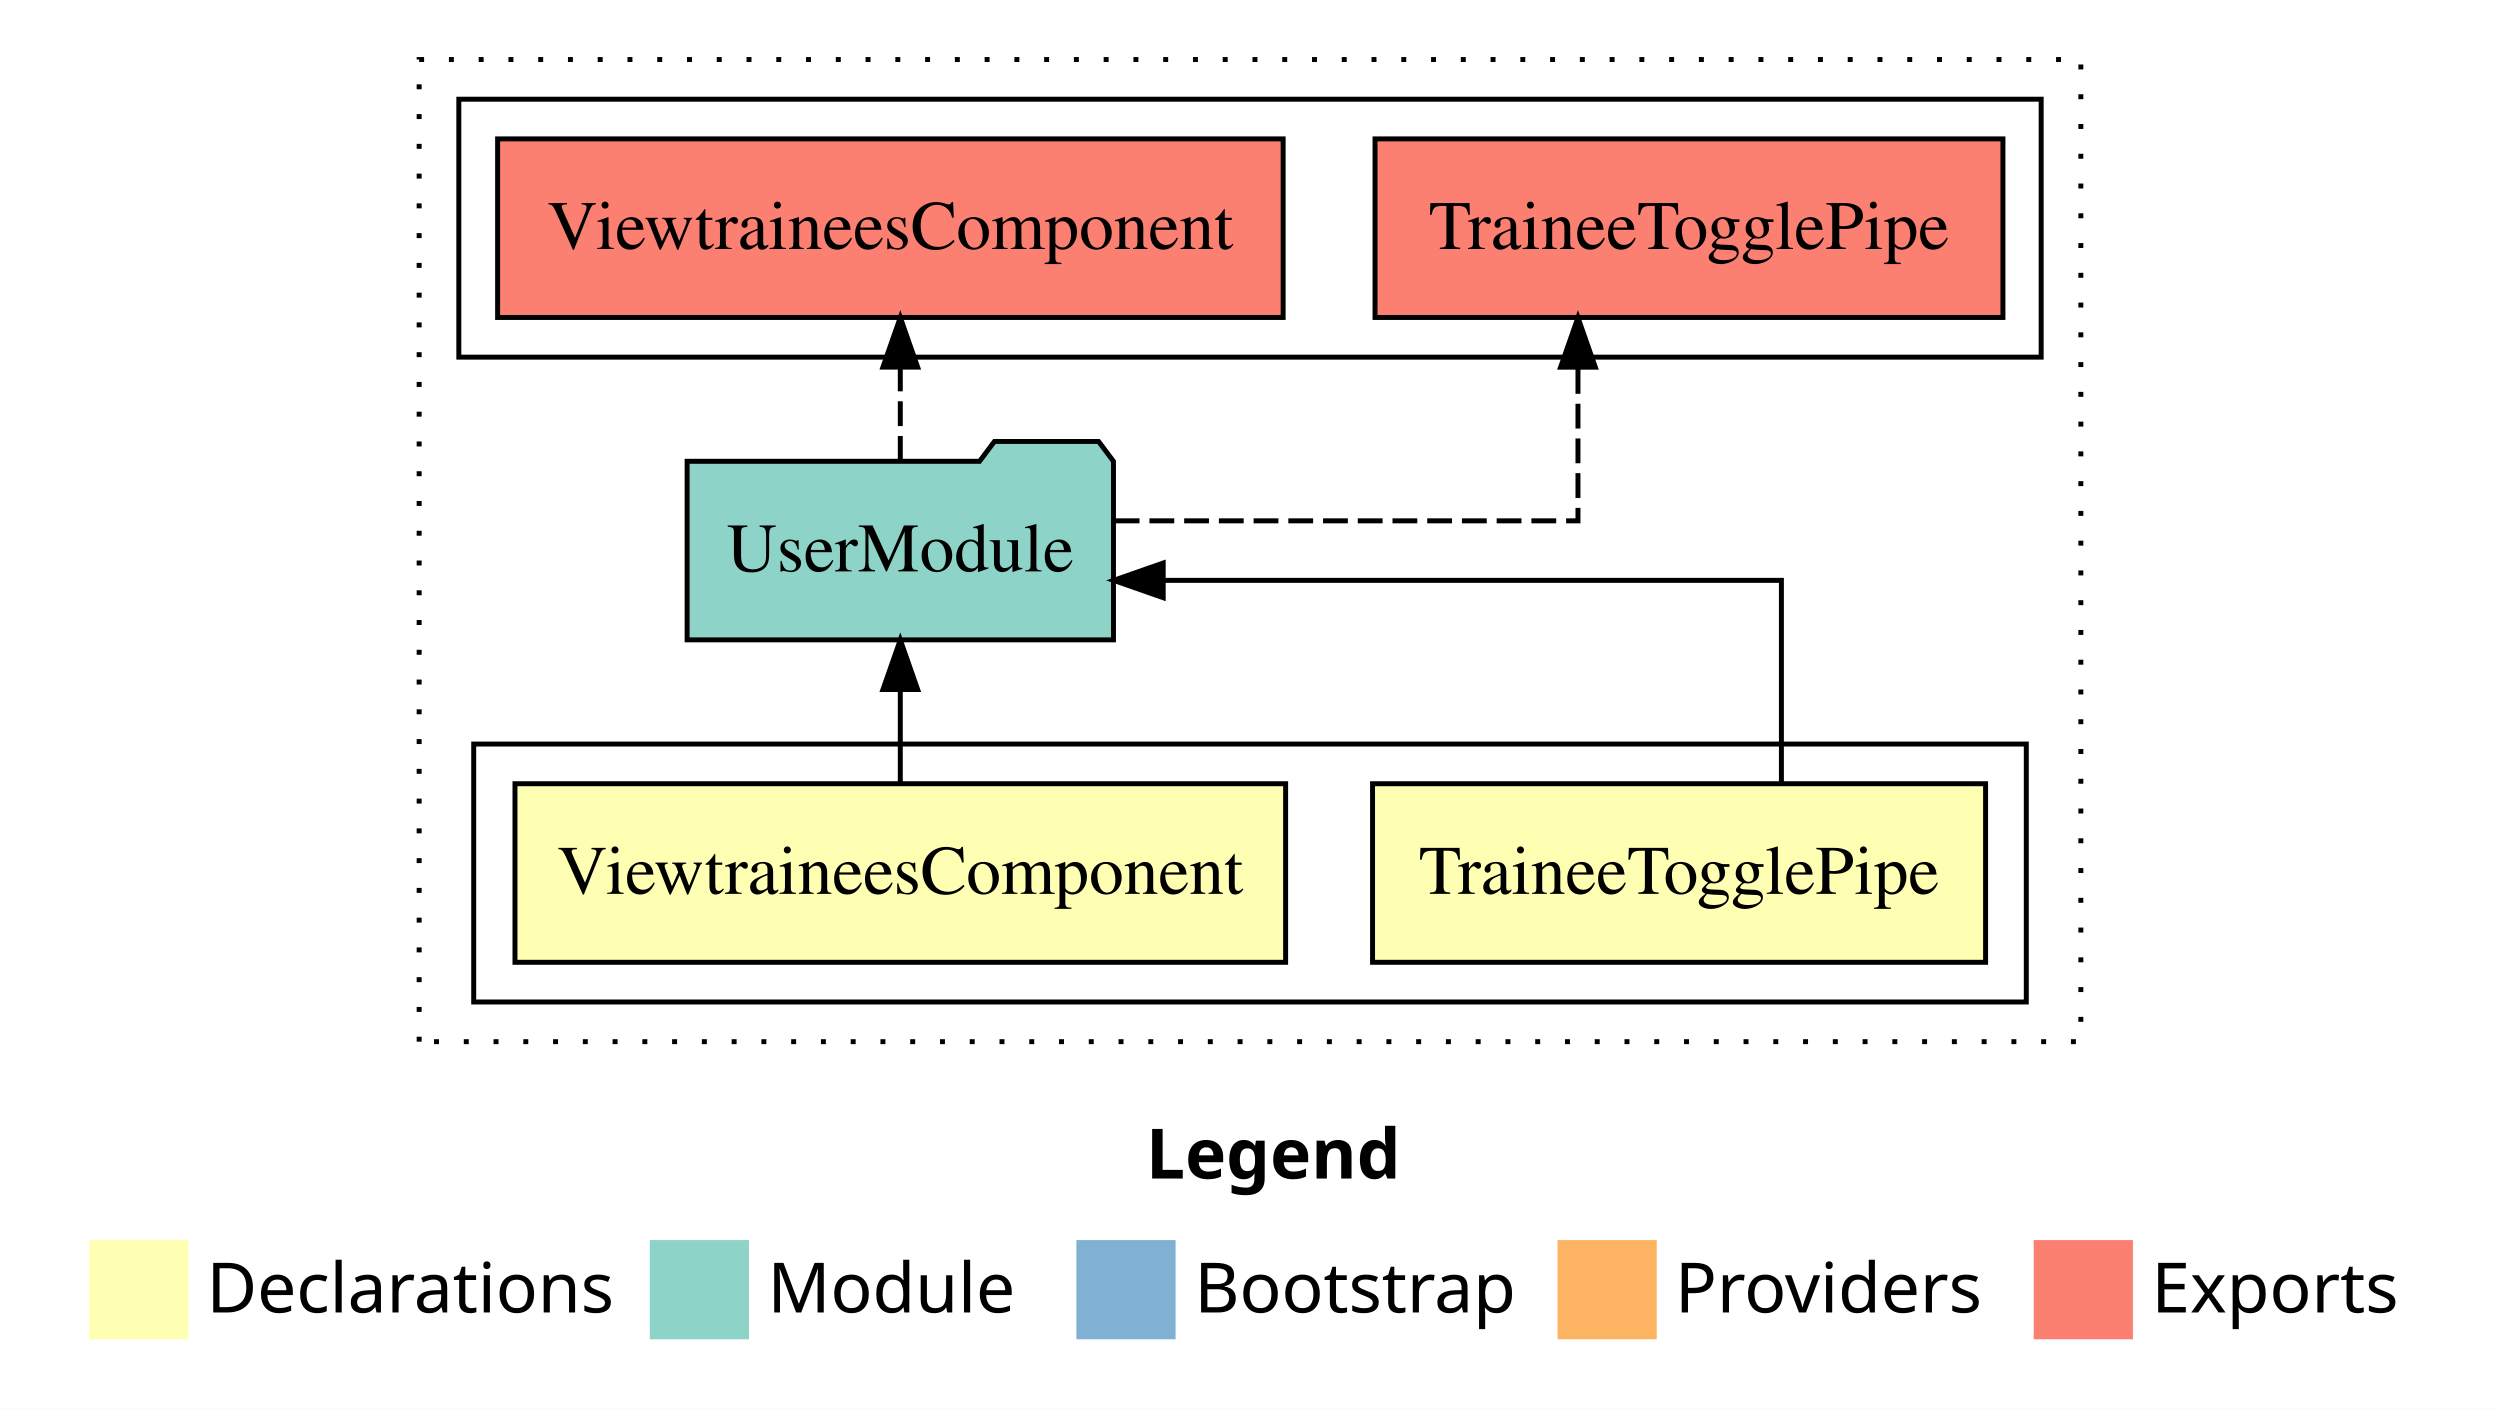
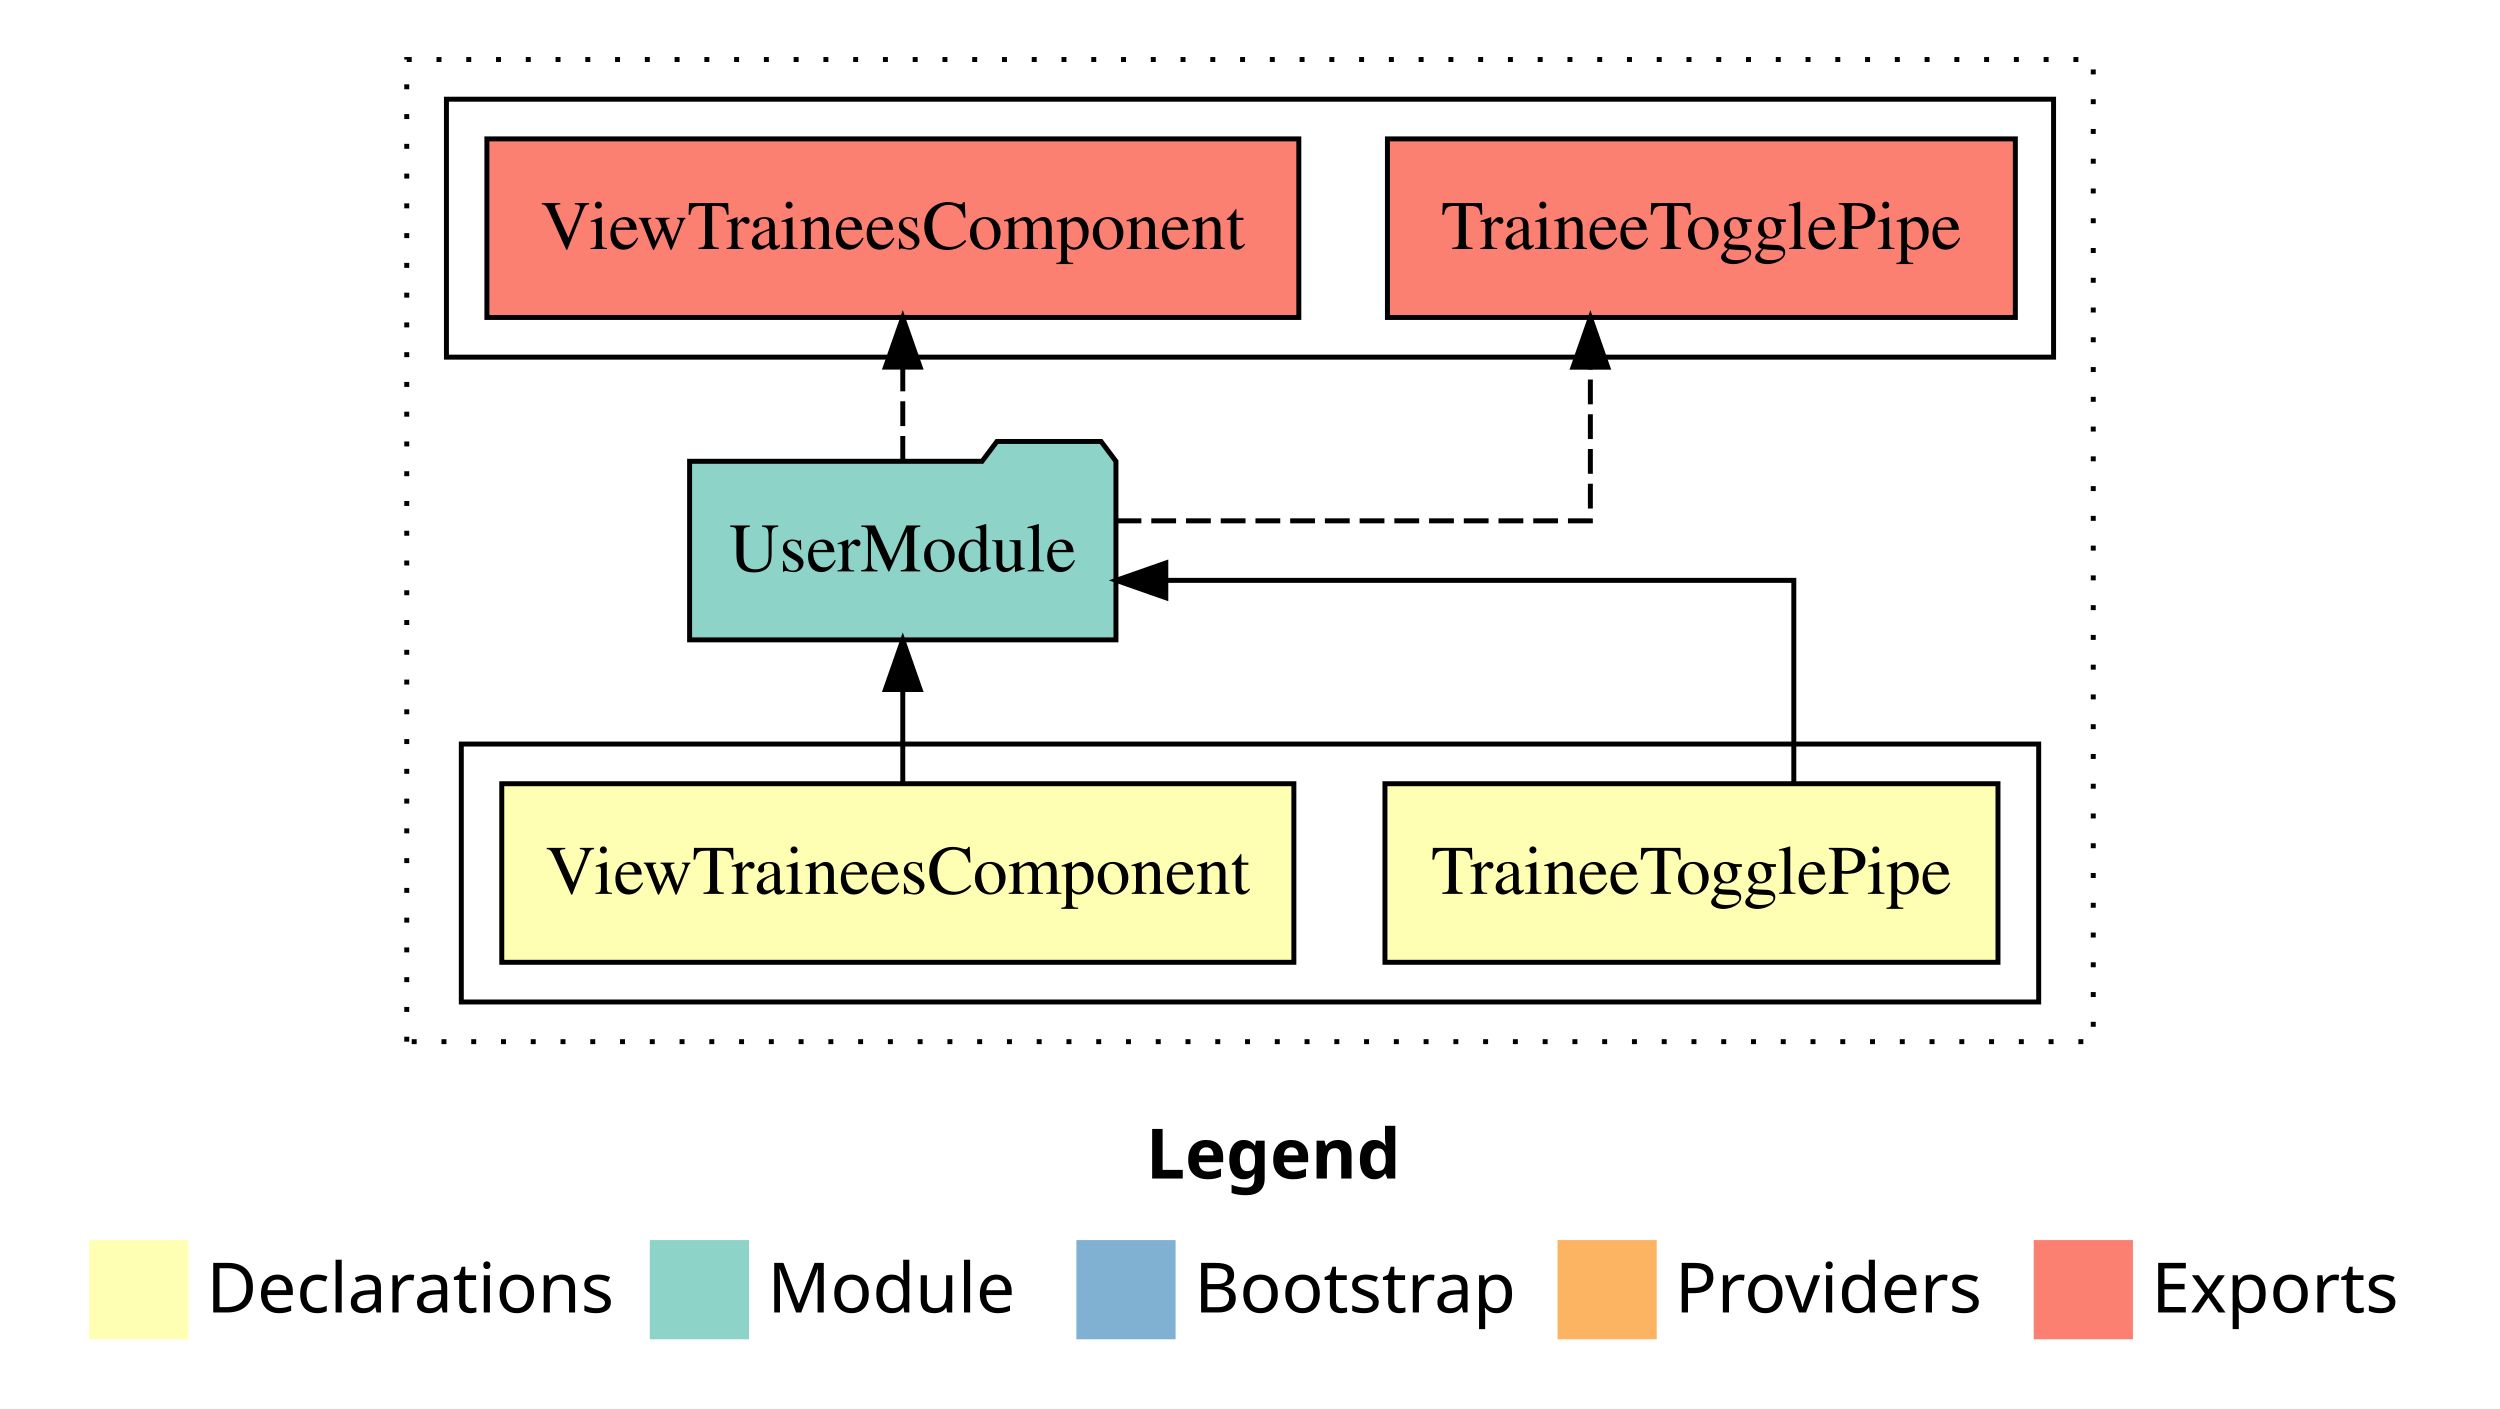
<svg xmlns="http://www.w3.org/2000/svg" width="504pt" height="284pt" viewBox="0.00 0.00 504.00 284.00">
  <g id="graph0" class="graph" transform="scale(1 1) rotate(0) translate(4 280)">
    <polygon fill="#ffffff" stroke="transparent" points="-4,4 -4,-280 500,-280 500,4 -4,4" />
    <text text-anchor="start" x="227.009" y="-42.4" font-family="sans-serif" font-weight="bold" font-size="14.00" fill="#000000">Legend</text>
    <polygon fill="#ffffb3" stroke="transparent" points="14,-10 14,-30 34,-30 34,-10 14,-10" />
    <text text-anchor="start" x="37.629" y="-15.4" font-family="sans-serif" font-size="14.00" fill="#000000">  Declarations</text>
    <polygon fill="#8dd3c7" stroke="transparent" points="127,-10 127,-30 147,-30 147,-10 127,-10" />
    <text text-anchor="start" x="150.725" y="-15.4" font-family="sans-serif" font-size="14.00" fill="#000000">  Module</text>
    <polygon fill="#80b1d3" stroke="transparent" points="213,-10 213,-30 233,-30 233,-10 213,-10" />
    <text text-anchor="start" x="236.781" y="-15.4" font-family="sans-serif" font-size="14.00" fill="#000000">  Bootstrap</text>
    <polygon fill="#fdb462" stroke="transparent" points="310,-10 310,-30 330,-30 330,-10 310,-10" />
    <text text-anchor="start" x="333.673" y="-15.4" font-family="sans-serif" font-size="14.00" fill="#000000">  Providers</text>
    <polygon fill="#fb8072" stroke="transparent" points="406,-10 406,-30 426,-30 426,-10 406,-10" />
    <text text-anchor="start" x="429.726" y="-15.4" font-family="sans-serif" font-size="14.00" fill="#000000">  Exports</text>
    <g id="clust1" class="cluster">
-       <polygon fill="none" stroke="#000000" stroke-dasharray="1,5" points="80.5,-70 80.5,-268 415.5,-268 415.5,-70 80.5,-70" />
+       <polygon fill="none" stroke="#000000" stroke-dasharray="1,5" points="78,-70 78,-268 418,-268 418,-70 78,-70" />
    </g>
    <g id="clust2" class="cluster">
-       <polygon fill="none" stroke="#000000" points="91.5,-78 91.5,-130 404.5,-130 404.5,-78 91.5,-78" />
+       <polygon fill="none" stroke="#000000" points="89,-78 89,-130 407,-130 407,-78 89,-78" />
    </g>
    <g id="clust6" class="cluster">
-       <polygon fill="none" stroke="#000000" points="88.5,-208 88.5,-260 407.5,-260 407.5,-208 88.5,-208" />
+       <polygon fill="none" stroke="#000000" points="86,-208 86,-260 410,-260 410,-208 86,-208" />
    </g>
    <g id="node1" class="node">
-       <polygon fill="#ffffb3" stroke="#000000" points="396.293,-122 272.707,-122 272.707,-86 396.293,-86 396.293,-122" />
-       <text text-anchor="middle" x="334.5" y="-99.8" font-family="Times,serif" font-size="14.00" fill="#000000">TraineeTogglePipe</text>
+       <polygon fill="#ffffb3" stroke="#000000" points="398.793,-122 275.207,-122 275.207,-86 398.793,-86 398.793,-122" />
+       <text text-anchor="middle" x="337" y="-99.8" font-family="Times,serif" font-size="14.00" fill="#000000">TraineeTogglePipe</text>
    </g>
    <g id="node3" class="node">
-       <polygon fill="#8dd3c7" stroke="#000000" points="220.476,-187 217.476,-191 196.476,-191 193.476,-187 134.524,-187 134.524,-151 220.476,-151 220.476,-187" />
-       <text text-anchor="middle" x="177.5" y="-164.8" font-family="Times,serif" font-size="14.00" fill="#000000">UserModule</text>
+       <polygon fill="#8dd3c7" stroke="#000000" points="220.976,-187 217.976,-191 196.976,-191 193.976,-187 135.024,-187 135.024,-151 220.976,-151 220.976,-187" />
+       <text text-anchor="middle" x="178" y="-164.8" font-family="Times,serif" font-size="14.00" fill="#000000">UserModule</text>
    </g>
    <g id="edge1" class="edge">
-       <path fill="none" stroke="#000000" d="M355.132,-122.022C355.132,-139.373 355.132,-163 355.132,-163 355.132,-163 230.5,-163 230.5,-163" />
-       <polygon fill="#000000" stroke="#000000" points="230.5,-159.5 220.5,-163 230.5,-166.5 230.5,-159.5" />
+       <path fill="none" stroke="#000000" d="M357.632,-122.022C357.632,-139.373 357.632,-163 357.632,-163 357.632,-163 231.026,-163 231.026,-163" />
+       <polygon fill="#000000" stroke="#000000" points="231.026,-159.5 221.026,-163 231.026,-166.5 231.026,-159.5" />
    </g>
    <g id="node2" class="node">
-       <polygon fill="#ffffb3" stroke="#000000" points="255.181,-122 99.819,-122 99.819,-86 255.181,-86 255.181,-122" />
-       <text text-anchor="middle" x="177.5" y="-99.8" font-family="Times,serif" font-size="14.00" fill="#000000">ViewtraineesComponent</text>
+       <polygon fill="#ffffb3" stroke="#000000" points="256.843,-122 97.157,-122 97.157,-86 256.843,-86 256.843,-122" />
+       <text text-anchor="middle" x="177" y="-99.8" font-family="Times,serif" font-size="14.00" fill="#000000">ViewTraineesComponent</text>
    </g>
    <g id="edge2" class="edge">
-       <path fill="none" stroke="#000000" d="M177.5,-122.106C177.5,-122.106 177.5,-140.991 177.5,-140.991" />
-       <polygon fill="#000000" stroke="#000000" points="174,-140.991 177.5,-150.991 181,-140.991 174,-140.991" />
+       <path fill="none" stroke="#000000" d="M178,-122.106C178,-122.106 178,-140.991 178,-140.991" />
+       <polygon fill="#000000" stroke="#000000" points="174.5,-140.991 178,-150.991 181.5,-140.991 174.5,-140.991" />
    </g>
    <g id="node4" class="node">
-       <polygon fill="#fb8072" stroke="#000000" points="399.793,-252 273.207,-252 273.207,-216 399.793,-216 399.793,-252" />
-       <text text-anchor="middle" x="336.5" y="-229.8" font-family="Times,serif" font-size="14.00" fill="#000000">TraineeTogglePipe </text>
+       <polygon fill="#fb8072" stroke="#000000" points="402.293,-252 275.707,-252 275.707,-216 402.293,-216 402.293,-252" />
+       <text text-anchor="middle" x="339" y="-229.8" font-family="Times,serif" font-size="14.00" fill="#000000">TraineeTogglePipe </text>
    </g>
    <g id="edge3" class="edge">
-       <path fill="none" stroke="#000000" stroke-dasharray="5,2" d="M220.727,-175C260.752,-175 314.118,-175 314.118,-175 314.118,-175 314.118,-205.977 314.118,-205.977" />
-       <polygon fill="#000000" stroke="#000000" points="310.618,-205.977 314.118,-215.977 317.618,-205.977 310.618,-205.977" />
+       <path fill="none" stroke="#000000" stroke-dasharray="5,2" d="M221.1,-175C261.791,-175 316.618,-175 316.618,-175 316.618,-175 316.618,-205.977 316.618,-205.977" />
+       <polygon fill="#000000" stroke="#000000" points="313.118,-205.977 316.618,-215.977 320.118,-205.977 313.118,-205.977" />
    </g>
    <g id="node5" class="node">
-       <polygon fill="#fb8072" stroke="#000000" points="254.681,-252 96.319,-252 96.319,-216 254.681,-216 254.681,-252" />
-       <text text-anchor="middle" x="175.5" y="-229.8" font-family="Times,serif" font-size="14.00" fill="#000000">ViewtraineesComponent </text>
+       <polygon fill="#fb8072" stroke="#000000" points="257.843,-252 94.157,-252 94.157,-216 257.843,-216 257.843,-252" />
+       <text text-anchor="middle" x="176" y="-229.8" font-family="Times,serif" font-size="14.00" fill="#000000">ViewTraineesComponent </text>
    </g>
    <g id="edge4" class="edge">
-       <path fill="none" stroke="#000000" stroke-dasharray="5,2" d="M177.5,-187.106C177.5,-187.106 177.5,-205.991 177.5,-205.991" />
-       <polygon fill="#000000" stroke="#000000" points="174,-205.991 177.5,-215.991 181,-205.991 174,-205.991" />
+       <path fill="none" stroke="#000000" stroke-dasharray="5,2" d="M178,-187.106C178,-187.106 178,-205.991 178,-205.991" />
+       <polygon fill="#000000" stroke="#000000" points="174.5,-205.991 178,-215.991 181.5,-205.991 174.5,-205.991" />
    </g>
  </g>
</svg>
